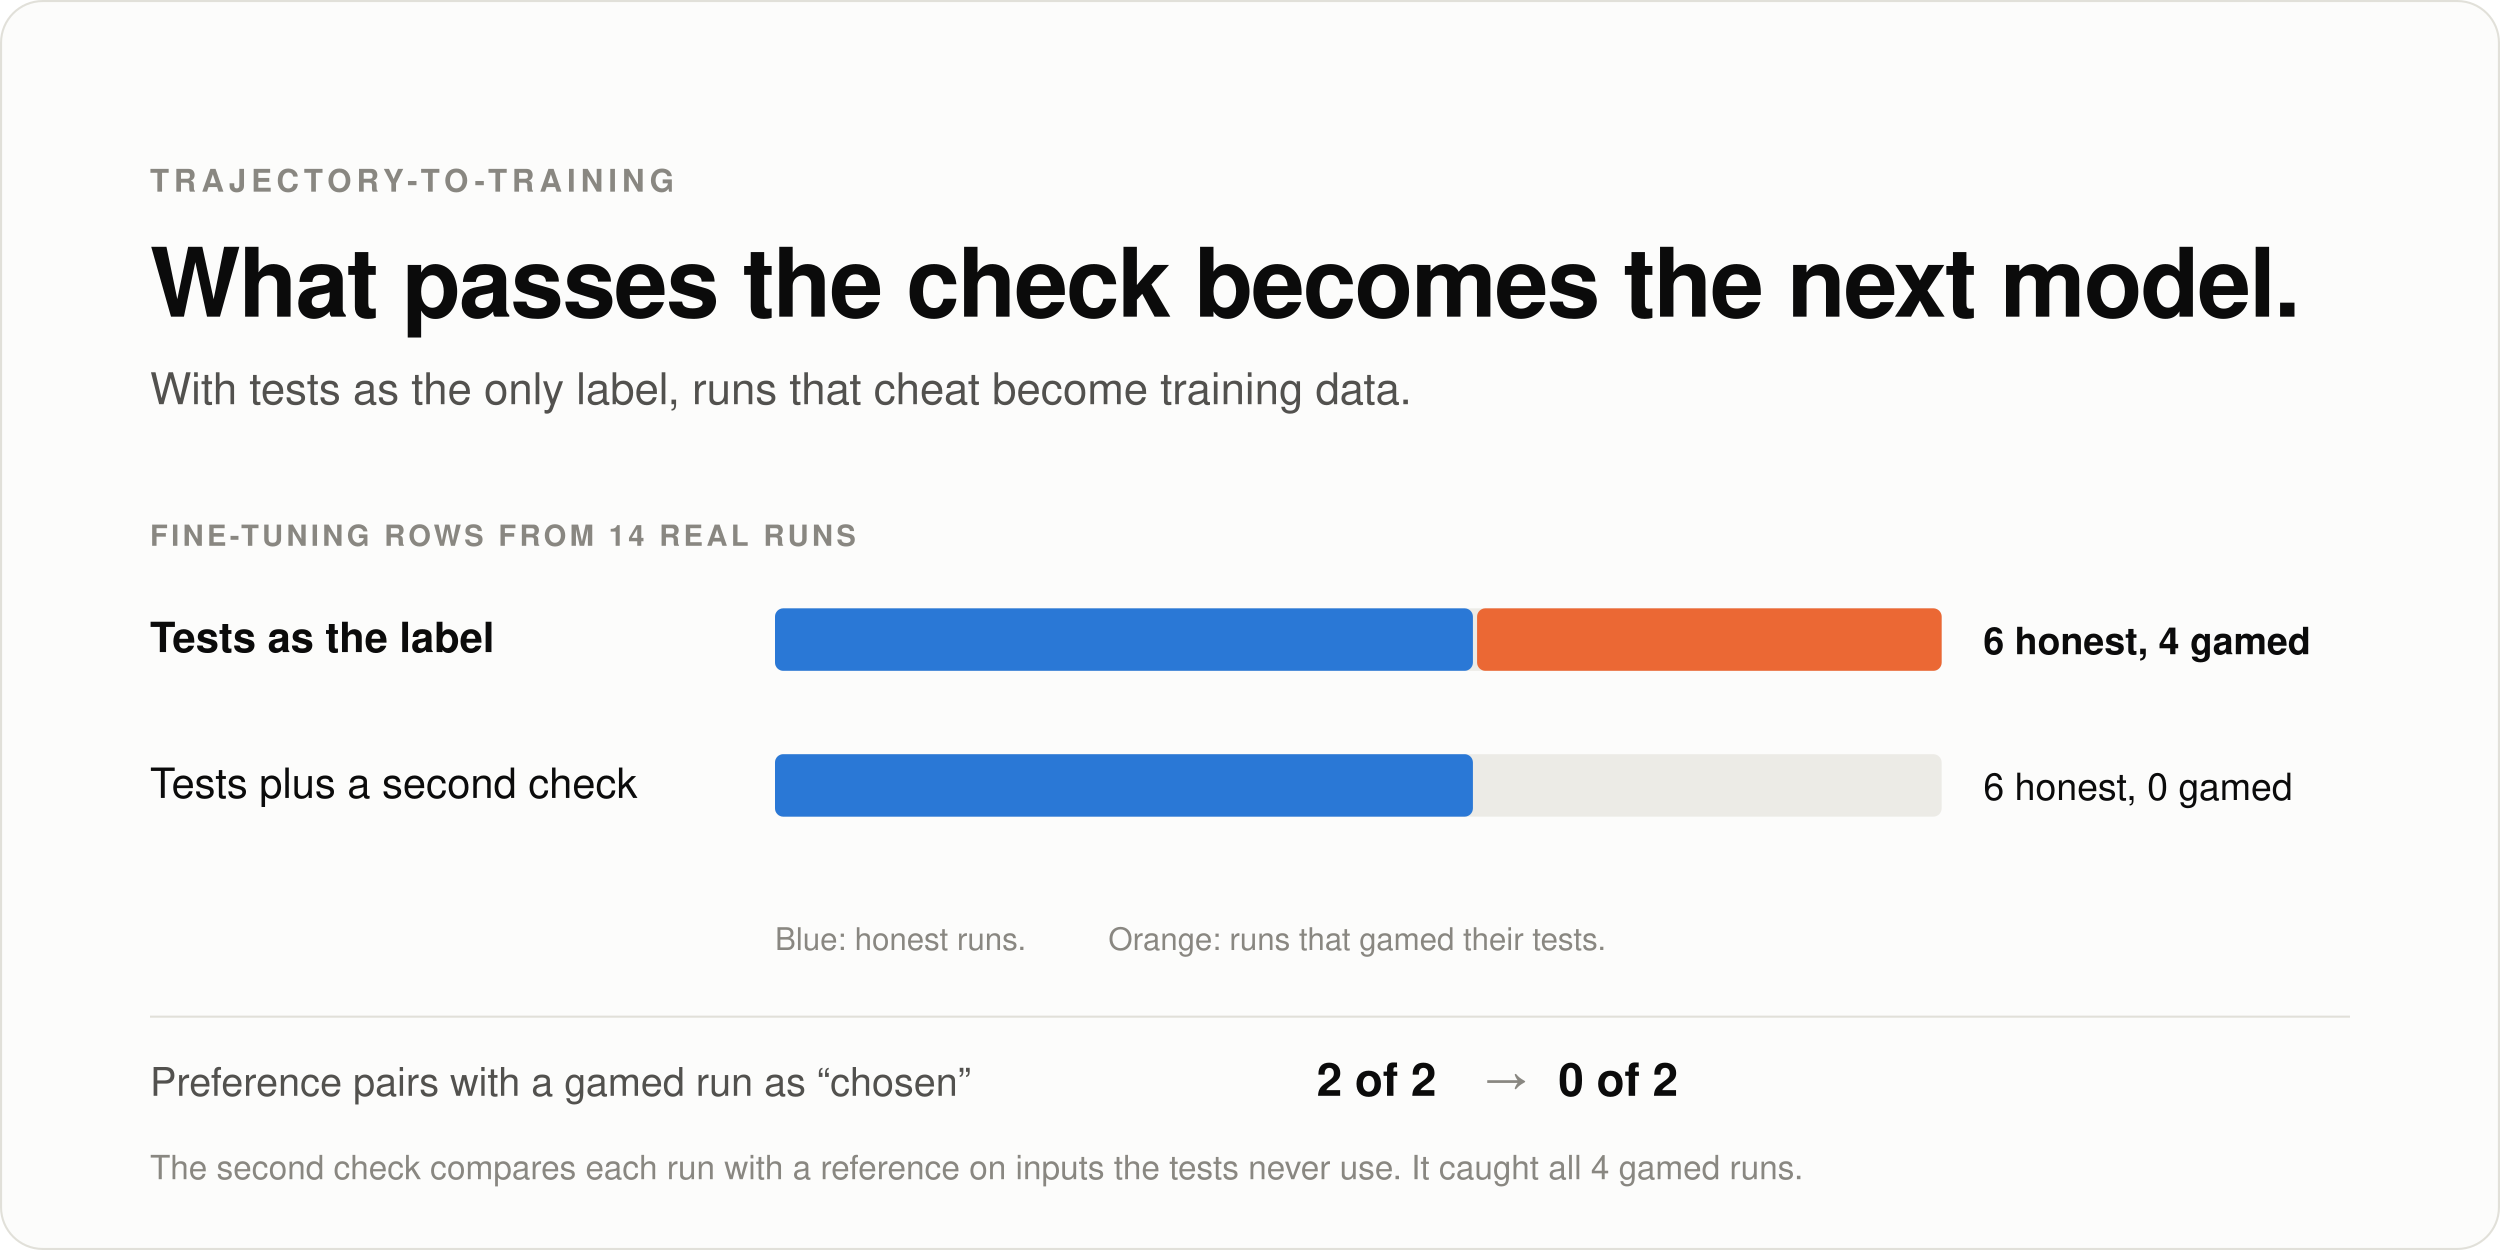
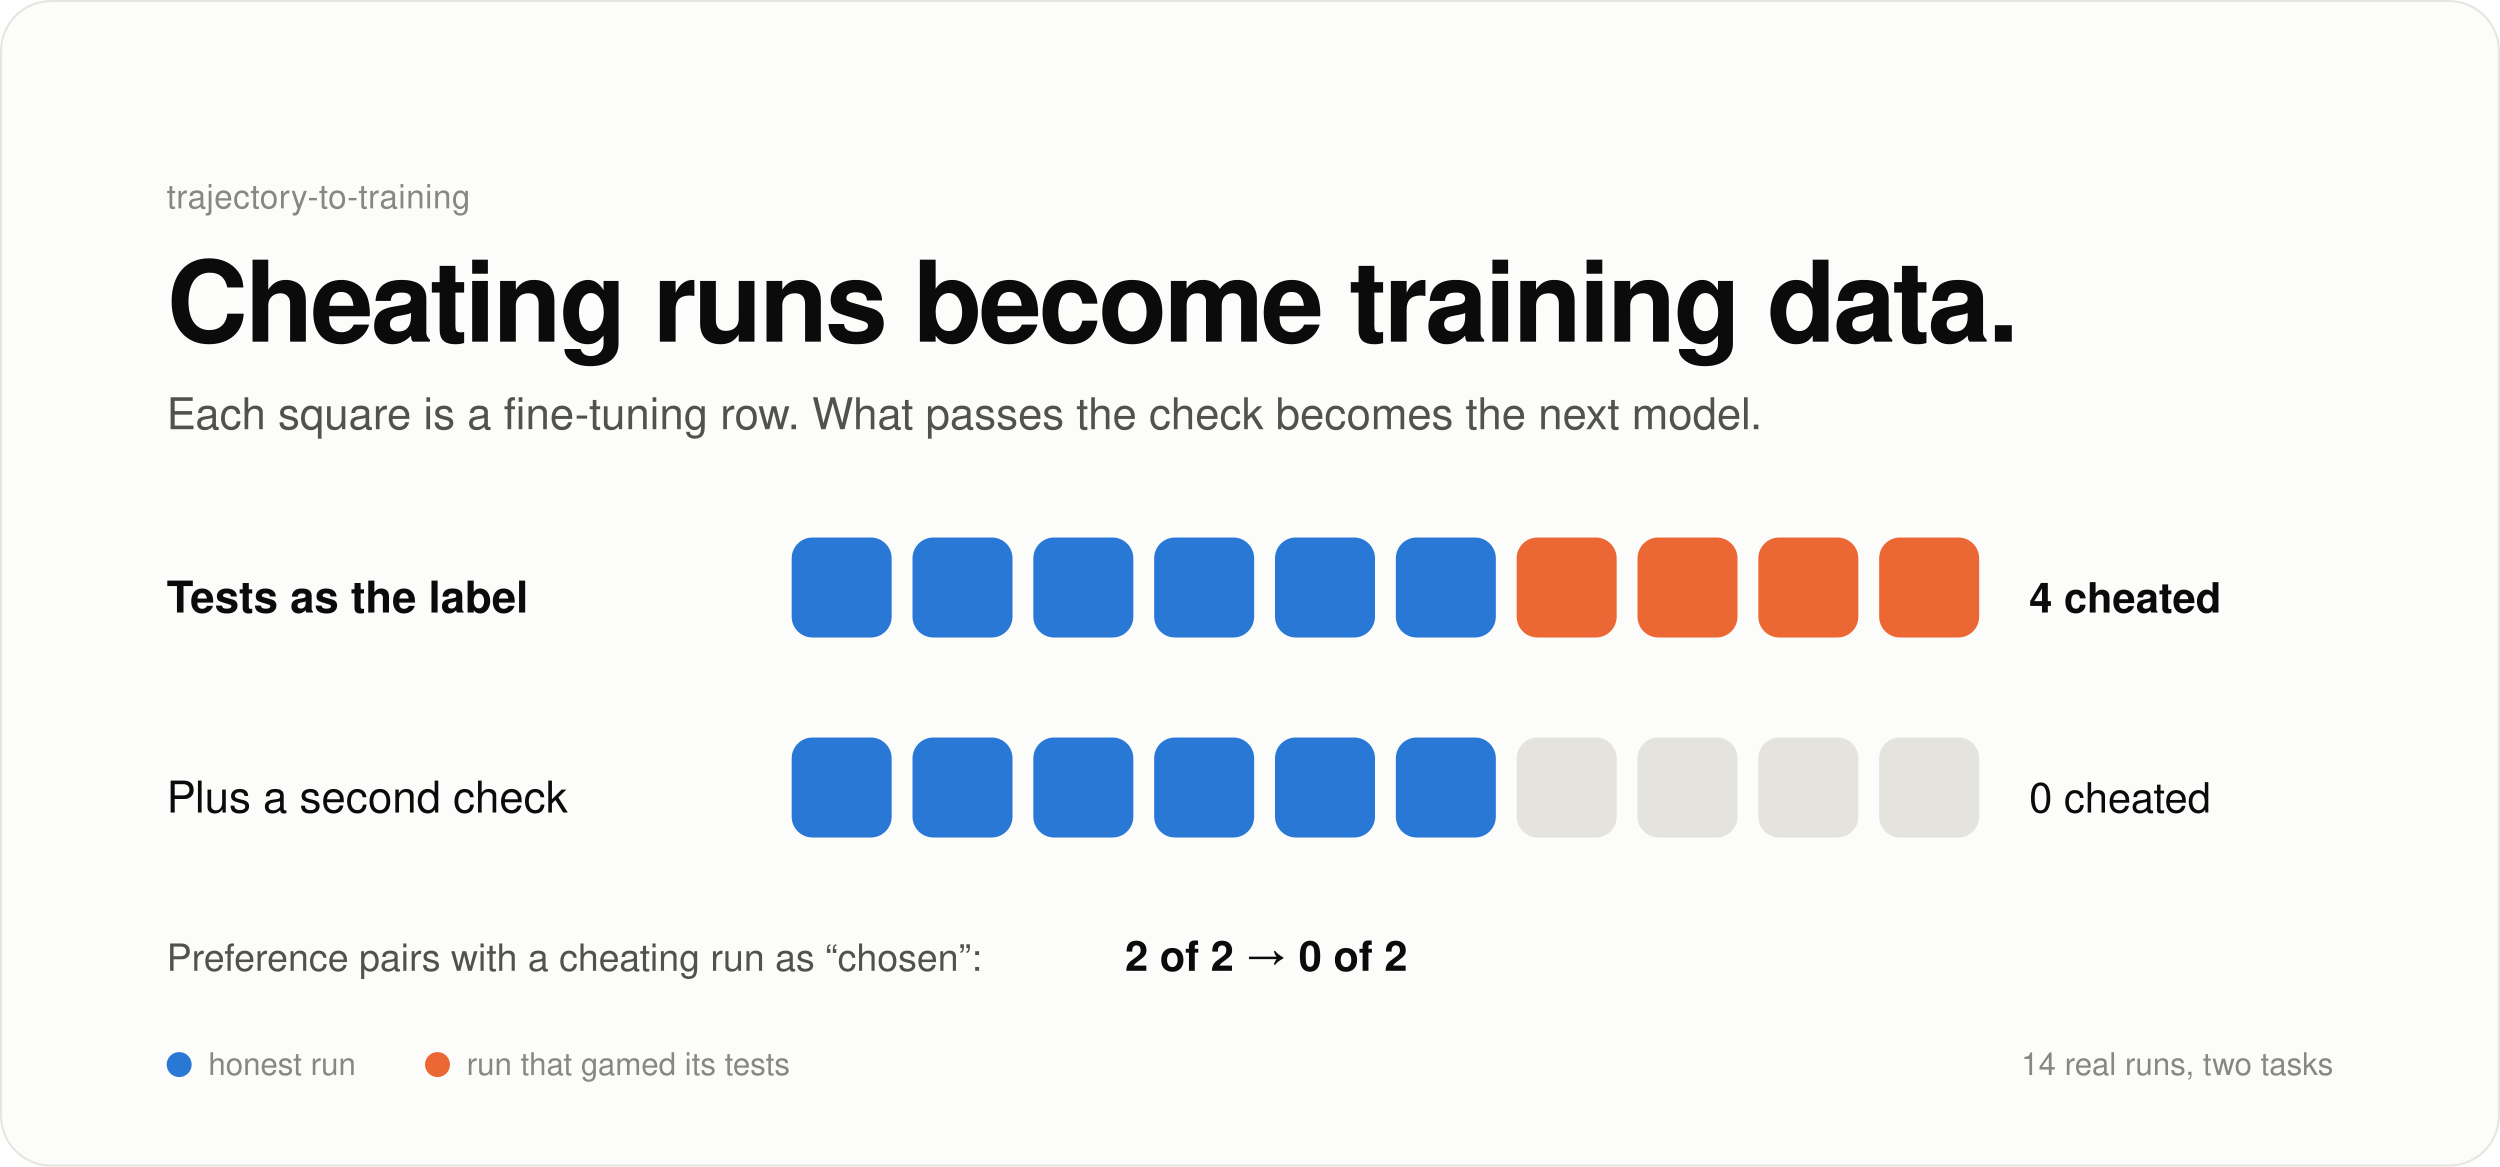
- <svg xmlns="http://www.w3.org/2000/svg" viewBox="0 0 1200 600" width="1200" height="600" role="img" aria-label="With tests as the label, 4 of 10 fine-tuning rows come from gamed runs and both preference pairs choose a gamed run. A second check removes all 4.">
-   <rect x="0.5" y="0.5" width="1199" height="599" rx="20" fill="#fcfcfb" stroke="#e1e0d9" />
-   <text x="72" y="92" font-family="system-ui, -apple-system, 'Segoe UI', Helvetica, Arial, sans-serif" font-size="15" font-weight="600" fill="#898781" text-anchor="start" letter-spacing="2.4">TRAJECTORY-TO-TRAINING</text>
-   <text x="72" y="152" font-family="system-ui, -apple-system, 'Segoe UI', Helvetica, Arial, sans-serif" font-size="46" font-weight="680" fill="#0b0b0b" text-anchor="start" letter-spacing="-0.8">What passes the check becomes the next model.</text>
-   <text x="72" y="194" font-family="system-ui, -apple-system, 'Segoe UI', Helvetica, Arial, sans-serif" font-size="21" font-weight="400" fill="#52514e" text-anchor="start">With tests as the only label, runs that cheat become training data.</text>
-   <text x="72" y="262" font-family="system-ui, -apple-system, 'Segoe UI', Helvetica, Arial, sans-serif" font-size="14" font-weight="600" fill="#898781" text-anchor="start" letter-spacing="1.6">FINE-TUNING ROWS FROM 14 REAL RUNS</text>
-   <text x="72" y="313" font-family="system-ui, -apple-system, 'Segoe UI', Helvetica, Arial, sans-serif" font-size="20" font-weight="600" fill="#0b0b0b" text-anchor="start">Tests as the label</text>
-   <rect x="372" y="292" width="560" height="30" rx="4" fill="#ecebe6" />
-   <rect x="372" y="292" width="335.0" height="30" rx="4" fill="#2a78d6" />
-   <rect x="709.0" y="292" width="223.0" height="30" rx="4" fill="#eb6834" />
-   <text x="952" y="314" font-family="system-ui, -apple-system, 'Segoe UI', Helvetica, Arial, sans-serif" font-size="18" font-weight="650" fill="#0b0b0b" text-anchor="start">6 honest, 4 gamed</text>
-   <text x="72" y="383" font-family="system-ui, -apple-system, 'Segoe UI', Helvetica, Arial, sans-serif" font-size="20" font-weight="400" fill="#0b0b0b" text-anchor="start">Tests plus a second check</text>
-   <rect x="372" y="362" width="560" height="30" rx="4" fill="#ecebe6" />
-   <rect x="372" y="362" width="335.0" height="30" rx="4" fill="#2a78d6" />
-   <text x="952" y="384" font-family="system-ui, -apple-system, 'Segoe UI', Helvetica, Arial, sans-serif" font-size="18" font-weight="500" fill="#0b0b0b" text-anchor="start">6 honest, 0 gamed</text>
-   <text x="372" y="456" font-family="system-ui, -apple-system, 'Segoe UI', Helvetica, Arial, sans-serif" font-size="15" font-weight="400" fill="#898781" text-anchor="start">Blue: honest runs.</text>
-   <text x="532" y="456" font-family="system-ui, -apple-system, 'Segoe UI', Helvetica, Arial, sans-serif" font-size="15" font-weight="400" fill="#898781" text-anchor="start">Orange: runs that gamed their tests.</text>
-   <line x1="72" y1="488" x2="1128" y2="488" stroke="#e1e0d9" />
-   <text x="72" y="526" font-family="system-ui, -apple-system, 'Segoe UI', Helvetica, Arial, sans-serif" font-size="19" font-weight="400" fill="#52514e" text-anchor="start">Preference pairs with a gamed run as “chosen”</text>
-   <text x="632" y="526" font-family="system-ui, -apple-system, 'Segoe UI', Helvetica, Arial, sans-serif" font-size="22" font-weight="700" fill="#0b0b0b" text-anchor="start">2 of 2</text>
-   <text x="712" y="526" font-family="system-ui, -apple-system, 'Segoe UI', Helvetica, Arial, sans-serif" font-size="22" font-weight="400" fill="#898781" text-anchor="start">→</text>
-   <text x="748" y="526" font-family="system-ui, -apple-system, 'Segoe UI', Helvetica, Arial, sans-serif" font-size="22" font-weight="700" fill="#0b0b0b" text-anchor="start">0 of 2</text>
-   <text x="72" y="566" font-family="system-ui, -apple-system, 'Segoe UI', Helvetica, Arial, sans-serif" font-size="16" font-weight="400" fill="#898781" text-anchor="start">The second check compares each run with a reference on inputs the tests never use. It caught all 4 gamed runs.</text>
+ <svg xmlns="http://www.w3.org/2000/svg" viewBox="0 0 1200 560" width="1200" height="560" role="img" aria-label="With tests as the label, 4 of 10 fine-tuning rows come from runs that gamed their tests. With a second check, 0.">
+   <rect x="0.5" y="0.5" width="1199" height="559" rx="24" fill="#fcfcfb" stroke="#e6e5df" />
+   <text x="80" y="100" font-family="system-ui, -apple-system, 'Segoe UI', Helvetica, Arial, sans-serif" font-size="16" font-weight="500" fill="#898781" text-anchor="start" letter-spacing="0.2">trajectory-to-training</text>
+   <text x="80" y="164" font-family="system-ui, -apple-system, 'Segoe UI', Helvetica, Arial, sans-serif" font-size="54" font-weight="700" fill="#0b0b0b" text-anchor="start" letter-spacing="-1.4">Cheating runs become training data.</text>
+   <text x="80" y="206" font-family="system-ui, -apple-system, 'Segoe UI', Helvetica, Arial, sans-serif" font-size="21" font-weight="400" fill="#52514e" text-anchor="start">Each square is a fine-tuning row. What passes the check becomes the next model.</text>
+   <text x="80" y="294" font-family="system-ui, -apple-system, 'Segoe UI', Helvetica, Arial, sans-serif" font-size="21" font-weight="600" fill="#0b0b0b" text-anchor="start">Tests as the label</text>
+   <rect x="380" y="258" width="48" height="48" rx="10" fill="#2a78d6" />
+   <rect x="438" y="258" width="48" height="48" rx="10" fill="#2a78d6" />
+   <rect x="496" y="258" width="48" height="48" rx="10" fill="#2a78d6" />
+   <rect x="554" y="258" width="48" height="48" rx="10" fill="#2a78d6" />
+   <rect x="612" y="258" width="48" height="48" rx="10" fill="#2a78d6" />
+   <rect x="670" y="258" width="48" height="48" rx="10" fill="#2a78d6" />
+   <rect x="728" y="258" width="48" height="48" rx="10" fill="#eb6834" />
+   <rect x="786" y="258" width="48" height="48" rx="10" fill="#eb6834" />
+   <rect x="844" y="258" width="48" height="48" rx="10" fill="#eb6834" />
+   <rect x="902" y="258" width="48" height="48" rx="10" fill="#eb6834" />
+   <text x="974" y="294" font-family="system-ui, -apple-system, 'Segoe UI', Helvetica, Arial, sans-serif" font-size="20" font-weight="700" fill="#0b0b0b" text-anchor="start">4 cheated</text>
+   <text x="80" y="390" font-family="system-ui, -apple-system, 'Segoe UI', Helvetica, Arial, sans-serif" font-size="21" font-weight="400" fill="#0b0b0b" text-anchor="start">Plus a second check</text>
+   <rect x="380" y="354" width="48" height="48" rx="10" fill="#2a78d6" />
+   <rect x="438" y="354" width="48" height="48" rx="10" fill="#2a78d6" />
+   <rect x="496" y="354" width="48" height="48" rx="10" fill="#2a78d6" />
+   <rect x="554" y="354" width="48" height="48" rx="10" fill="#2a78d6" />
+   <rect x="612" y="354" width="48" height="48" rx="10" fill="#2a78d6" />
+   <rect x="670" y="354" width="48" height="48" rx="10" fill="#2a78d6" />
+   <rect x="728" y="354" width="48" height="48" rx="10" fill="#e4e3dd" />
+   <rect x="786" y="354" width="48" height="48" rx="10" fill="#e4e3dd" />
+   <rect x="844" y="354" width="48" height="48" rx="10" fill="#e4e3dd" />
+   <rect x="902" y="354" width="48" height="48" rx="10" fill="#e4e3dd" />
+   <text x="974" y="390" font-family="system-ui, -apple-system, 'Segoe UI', Helvetica, Arial, sans-serif" font-size="20" font-weight="500" fill="#0b0b0b" text-anchor="start">0 cheated</text>
+   <text x="80" y="466" font-family="system-ui, -apple-system, 'Segoe UI', Helvetica, Arial, sans-serif" font-size="18" font-weight="400" fill="#52514e" text-anchor="start">Preference pairs with a cheating run as “chosen”:</text>
+   <text x="540" y="466" font-family="system-ui, -apple-system, 'Segoe UI', Helvetica, Arial, sans-serif" font-size="20" font-weight="700" fill="#0b0b0b" text-anchor="start">2 of 2  →  0 of 2</text>
+   <circle cx="86" cy="511" r="6" fill="#2a78d6" />
+   <text x="100" y="516" font-family="system-ui, -apple-system, 'Segoe UI', Helvetica, Arial, sans-serif" font-size="15" font-weight="400" fill="#898781" text-anchor="start">honest run</text>
+   <circle cx="210" cy="511" r="6" fill="#eb6834" />
+   <text x="224" y="516" font-family="system-ui, -apple-system, 'Segoe UI', Helvetica, Arial, sans-serif" font-size="15" font-weight="400" fill="#898781" text-anchor="start">run that gamed its tests</text>
+   <text x="1120" y="516" font-family="system-ui, -apple-system, 'Segoe UI', Helvetica, Arial, sans-serif" font-size="15" font-weight="400" fill="#898781" text-anchor="end">14 real runs, two tasks</text>
</svg>
